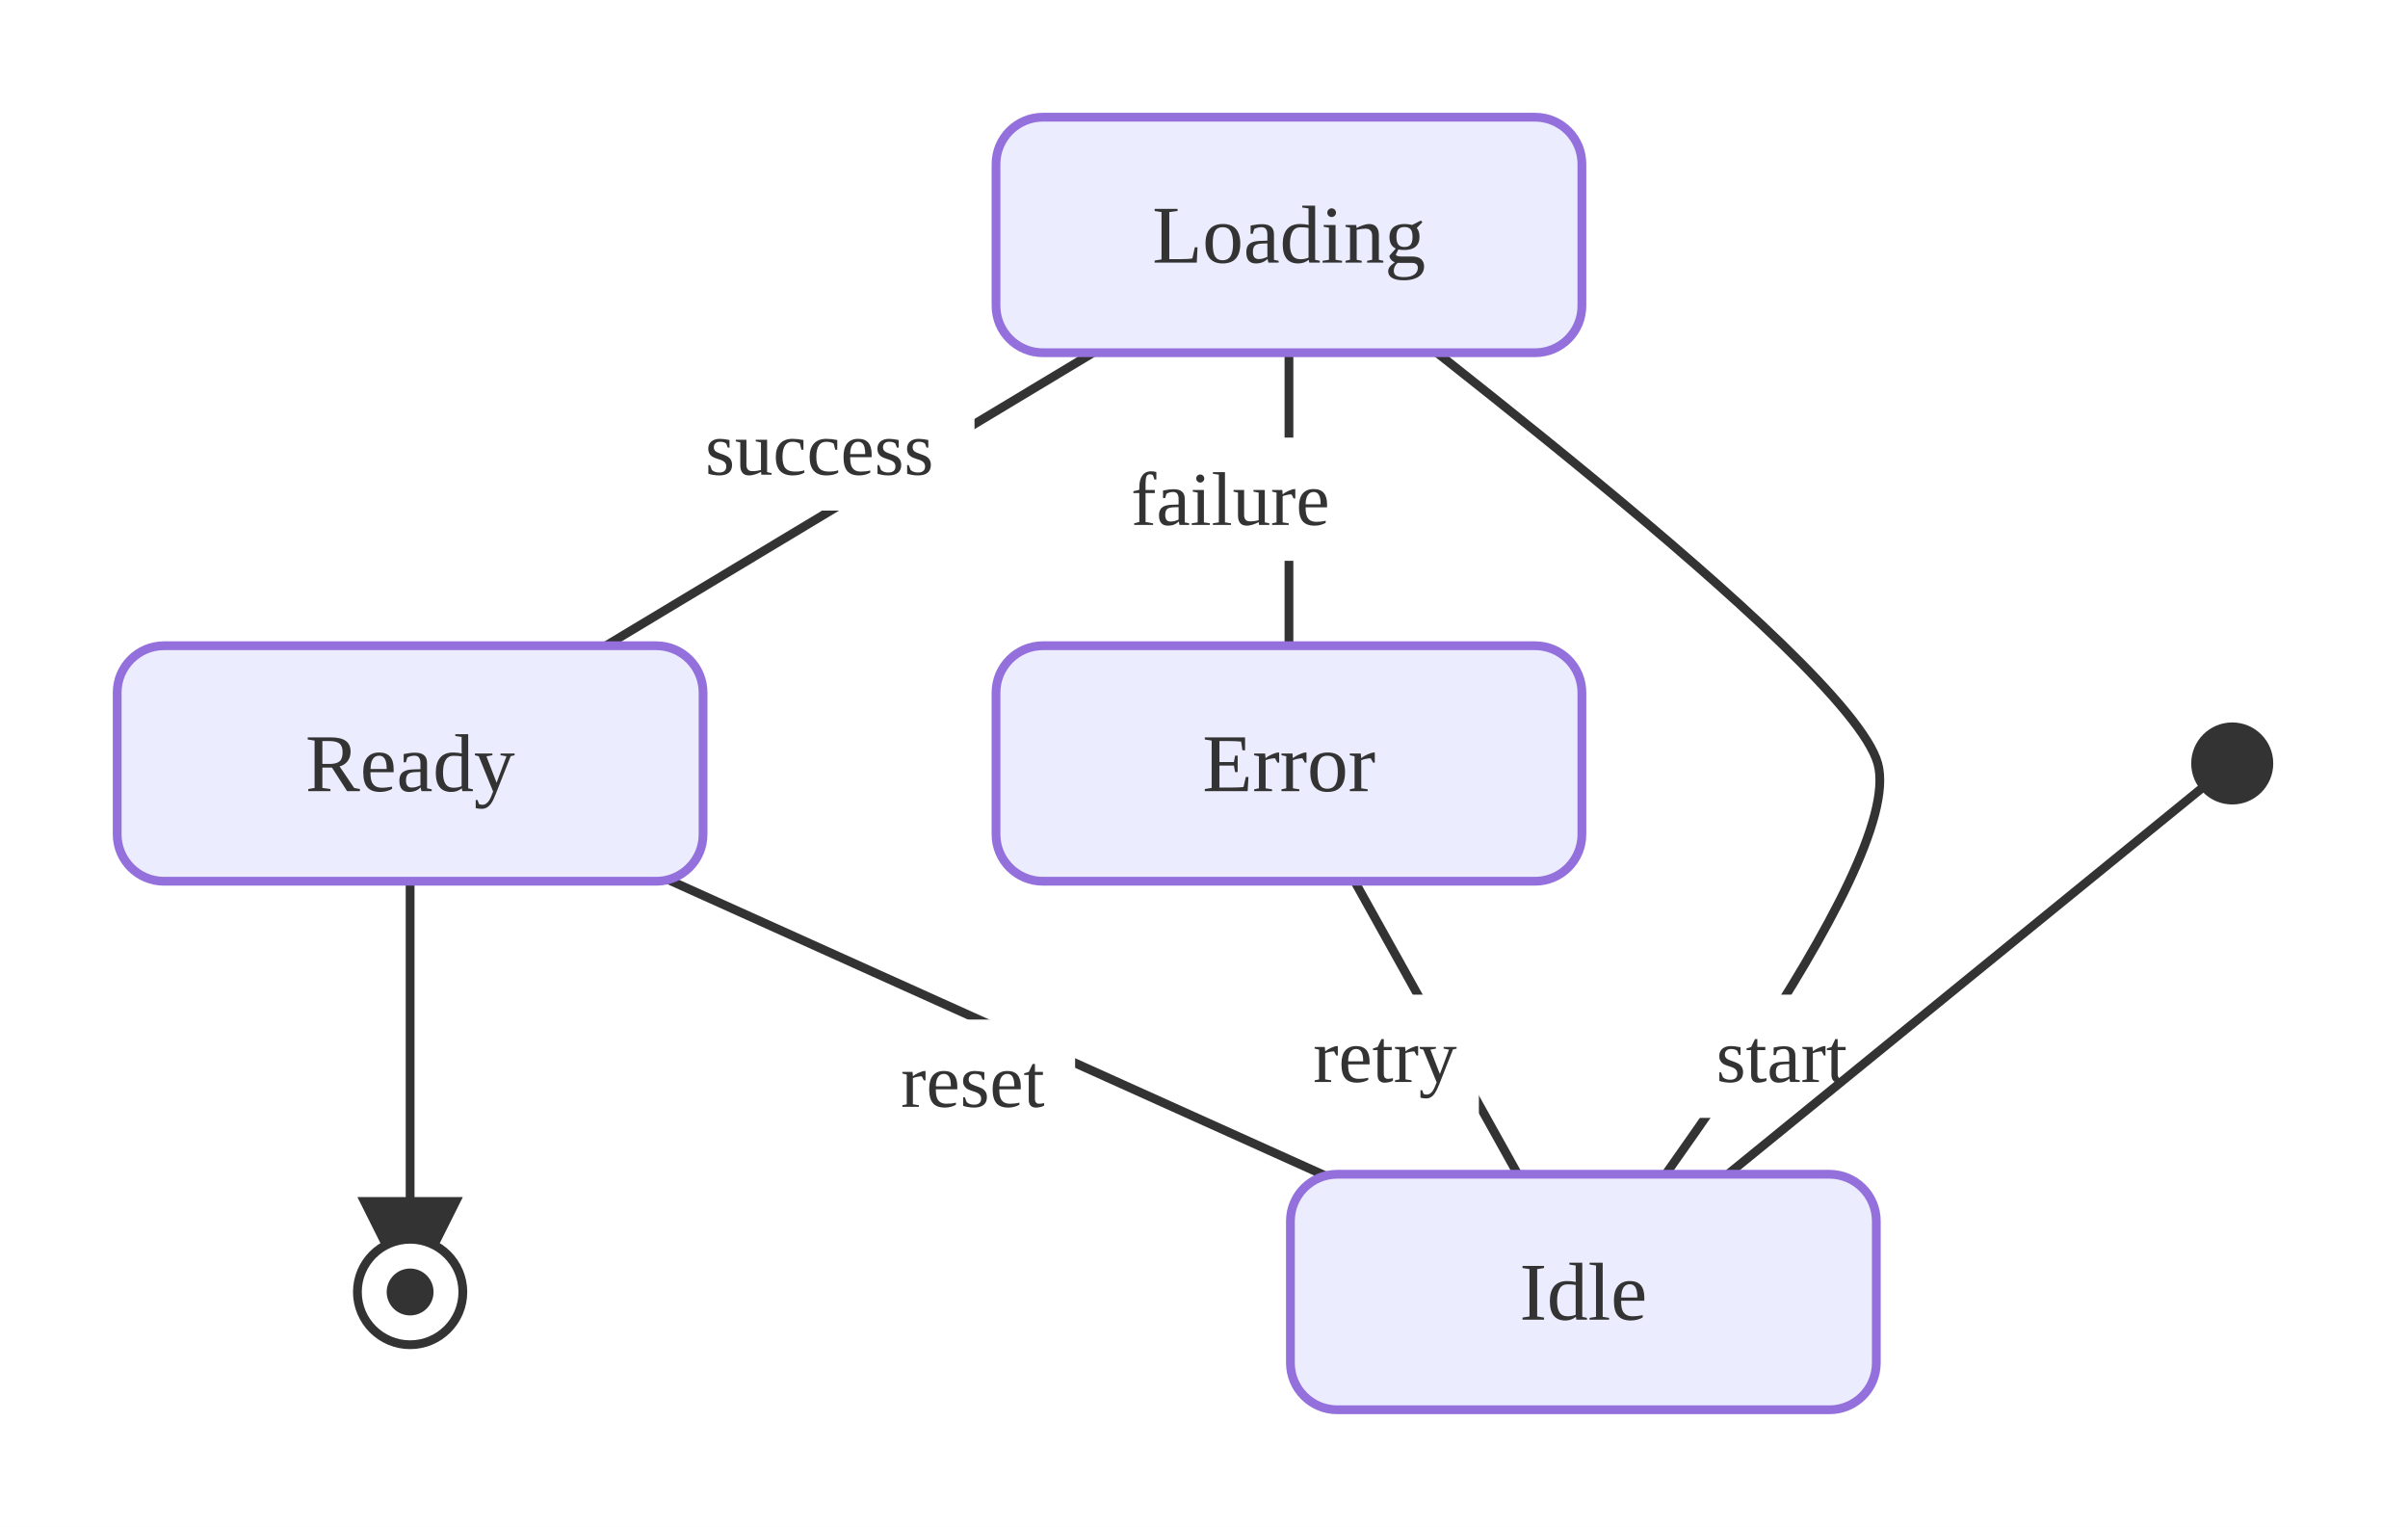
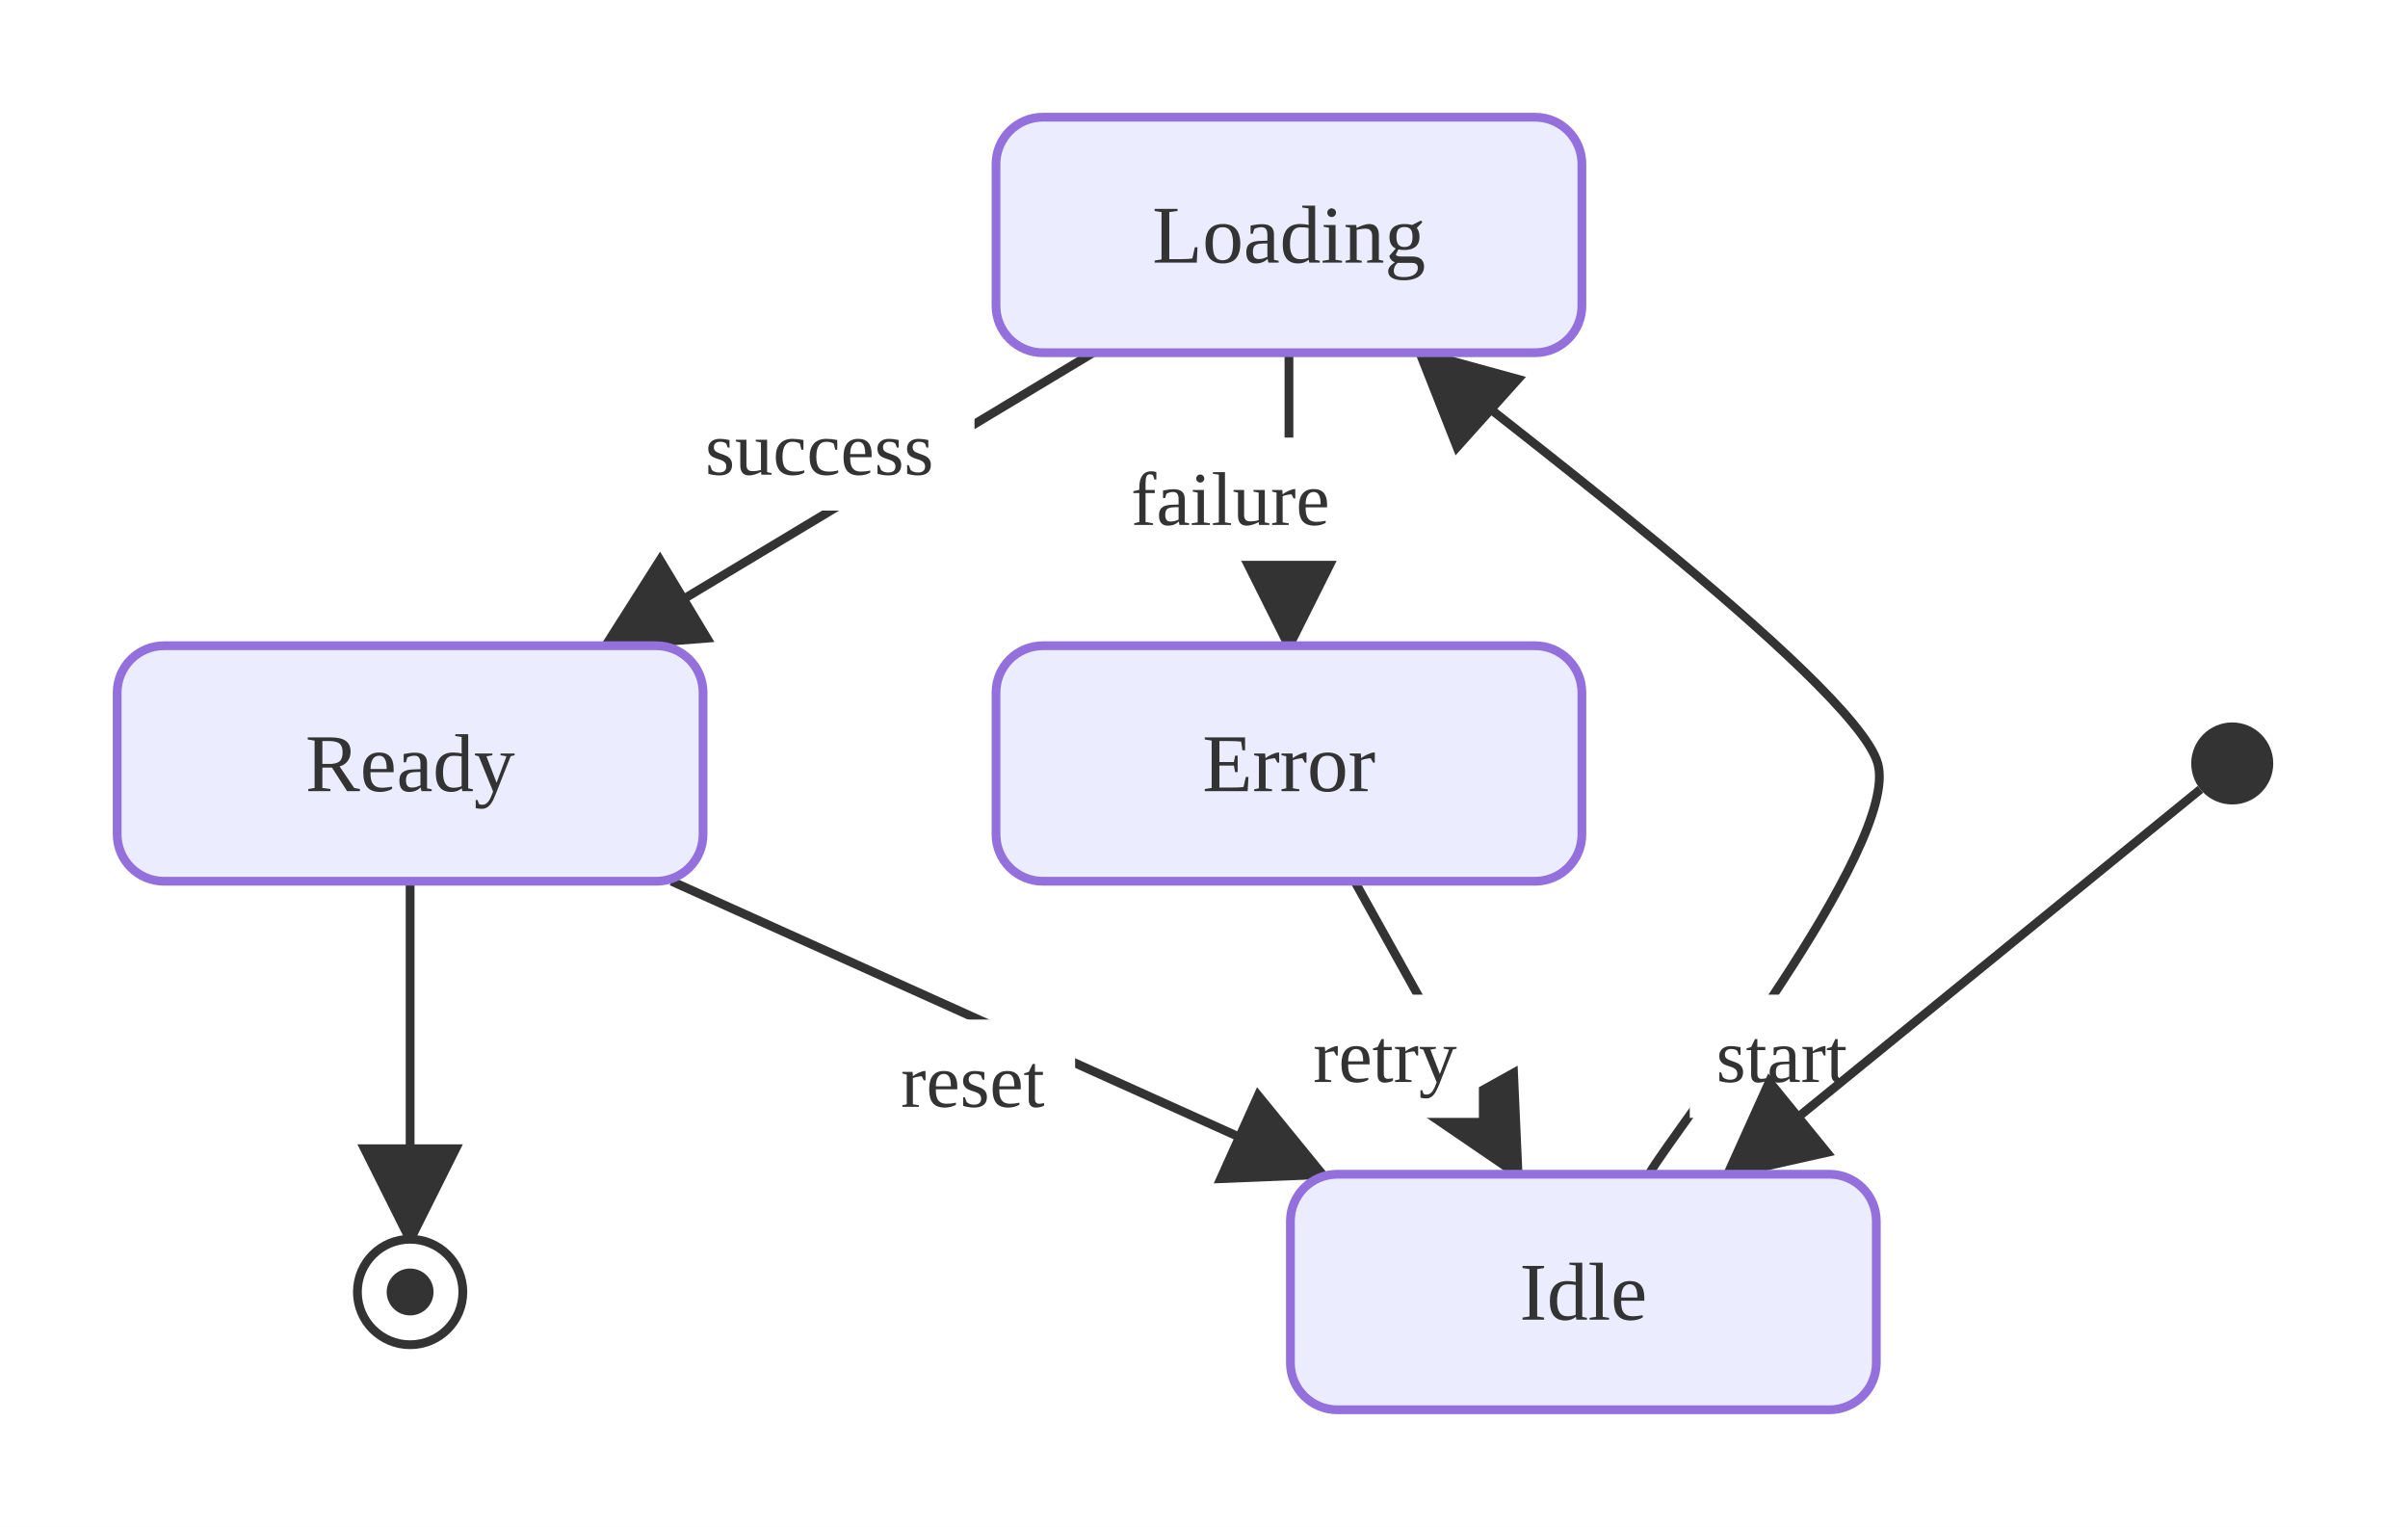
<svg xmlns="http://www.w3.org/2000/svg" viewBox="0 0 411.00 260.56">
  <defs>
    <marker id="state-arrow" viewBox="0 0 10 10" refX="9.00" refY="5.00" markerWidth="12.00" markerHeight="12.00" orient="auto">
      <polygon points="0,0 10,5 0,10" style="fill:#333" />
    </marker>
  </defs>
  <rect x="0.00" y="0.00" width="411.00" height="260.56" style="fill:#fff;stroke:none" />
-   <line x1="220.00" y1="130.28" x2="270.25" y2="220.47" style="stroke:#333;stroke-width:1.5;fill:none" marker-end="url(#state-arrow)" />
+   <line x1="231.20" y1="150.38" x2="259.05" y2="200.38" style="stroke:#333;stroke-width:1.5;fill:none" marker-end="url(#state-arrow)" />
  <rect x="220.36" y="169.73" width="32.06" height="21.03" style="fill:#fff;stroke:none" />
  <text x="236.39" y="180.24" text-anchor="middle" dominant-baseline="central" style="fill:#333;font-size:13px">retry</text>
-   <path d="M270.25,220.47 C275.27,211.45 325.52,148.32 320.50,130.28 C315.48,112.24 230.05,49.11 220.00,40.09" style="stroke:#333;stroke-width:1.5;fill:none" marker-end="url(#state-arrow)" />
+   <path d="M281.45,200.38 C285.35,193.37 324.41,144.30 320.50,130.28 C316.59,116.26 250.20,67.20 242.39,60.19" style="stroke:#333;stroke-width:1.5;fill:none" marker-end="url(#state-arrow)" />
  <rect x="288.41" y="169.73" width="31.41" height="21.03" style="fill:#fff;stroke:none" />
  <text x="304.11" y="180.24" text-anchor="middle" dominant-baseline="central" style="fill:#333;font-size:13px">start</text>
-   <line x1="220.00" y1="40.09" x2="220.00" y2="130.28" style="stroke:#333;stroke-width:1.5;fill:none" marker-end="url(#state-arrow)" />
+   <line x1="220.00" y1="60.19" x2="220.00" y2="110.19" style="stroke:#333;stroke-width:1.5;fill:none" marker-end="url(#state-arrow)" />
  <rect x="188.84" y="74.67" width="42.33" height="21.03" style="fill:#fff;stroke:none" />
  <text x="210.00" y="85.19" text-anchor="middle" dominant-baseline="central" style="fill:#333;font-size:13px">failure</text>
-   <line x1="220.00" y1="40.09" x2="70.00" y2="130.28" style="stroke:#333;stroke-width:1.5;fill:none" marker-end="url(#state-arrow)" />
+   <line x1="186.58" y1="60.19" x2="103.42" y2="110.19" style="stroke:#333;stroke-width:1.5;fill:none" marker-end="url(#state-arrow)" />
  <rect x="113.36" y="66.10" width="52.97" height="21.03" style="fill:#fff;stroke:none" />
  <text x="139.85" y="76.62" text-anchor="middle" dominant-baseline="central" style="fill:#333;font-size:13px">success</text>
-   <line x1="70.00" y1="130.28" x2="270.25" y2="220.47" style="stroke:#333;stroke-width:1.5;fill:none" marker-end="url(#state-arrow)" />
+   <line x1="114.62" y1="150.38" x2="225.63" y2="200.38" style="stroke:#333;stroke-width:1.5;fill:none" marker-end="url(#state-arrow)" />
  <rect x="148.53" y="173.98" width="34.97" height="21.03" style="fill:#fff;stroke:none" />
  <text x="166.02" y="184.49" text-anchor="middle" dominant-baseline="central" style="fill:#333;font-size:13px">reset</text>
-   <line x1="70.00" y1="130.28" x2="70.00" y2="220.47" style="stroke:#333;stroke-width:1.5;fill:none" marker-end="url(#state-arrow)" />
-   <line x1="381.00" y1="130.28" x2="270.25" y2="220.47" style="stroke:#333;stroke-width:1.5;fill:none" marker-end="url(#state-arrow)" />
+   <line x1="70.00" y1="150.38" x2="70.00" y2="211.47" style="stroke:#333;stroke-width:1.5;fill:none" marker-end="url(#state-arrow)" />
+   <line x1="375.57" y1="134.70" x2="294.93" y2="200.38" style="stroke:#333;stroke-width:1.5;fill:none" marker-end="url(#state-arrow)" />
  <rect x="220.25" y="200.38" width="100.00" height="40.19" rx="8.00" ry="8.00" style="fill:#ECECFF;stroke:#9370DB;stroke-width:1.5" />
  <text x="270.25" y="220.47" text-anchor="middle" dominant-baseline="central" style="fill:#333;font-size:14px">Idle</text>
  <rect x="170.00" y="20.00" width="100.00" height="40.19" rx="8.00" ry="8.00" style="fill:#ECECFF;stroke:#9370DB;stroke-width:1.5" />
  <text x="220.00" y="40.09" text-anchor="middle" dominant-baseline="central" style="fill:#333;font-size:14px">Loading</text>
  <rect x="20.00" y="110.19" width="100.00" height="40.19" rx="8.00" ry="8.00" style="fill:#ECECFF;stroke:#9370DB;stroke-width:1.5" />
  <text x="70.00" y="130.28" text-anchor="middle" dominant-baseline="central" style="fill:#333;font-size:14px">Ready</text>
  <rect x="170.00" y="110.19" width="100.00" height="40.19" rx="8.00" ry="8.00" style="fill:#ECECFF;stroke:#9370DB;stroke-width:1.5" />
  <text x="220.00" y="130.28" text-anchor="middle" dominant-baseline="central" style="fill:#333;font-size:14px">Error</text>
  <circle cx="70.00" cy="220.47" r="9.00" style="fill:#fff;stroke:#333;stroke-width:1.5" />
  <circle cx="70.00" cy="220.47" r="4.00" style="fill:#333;stroke:none" />
  <circle cx="381.00" cy="130.28" r="7.00" style="fill:#333;stroke:none" />
</svg>
